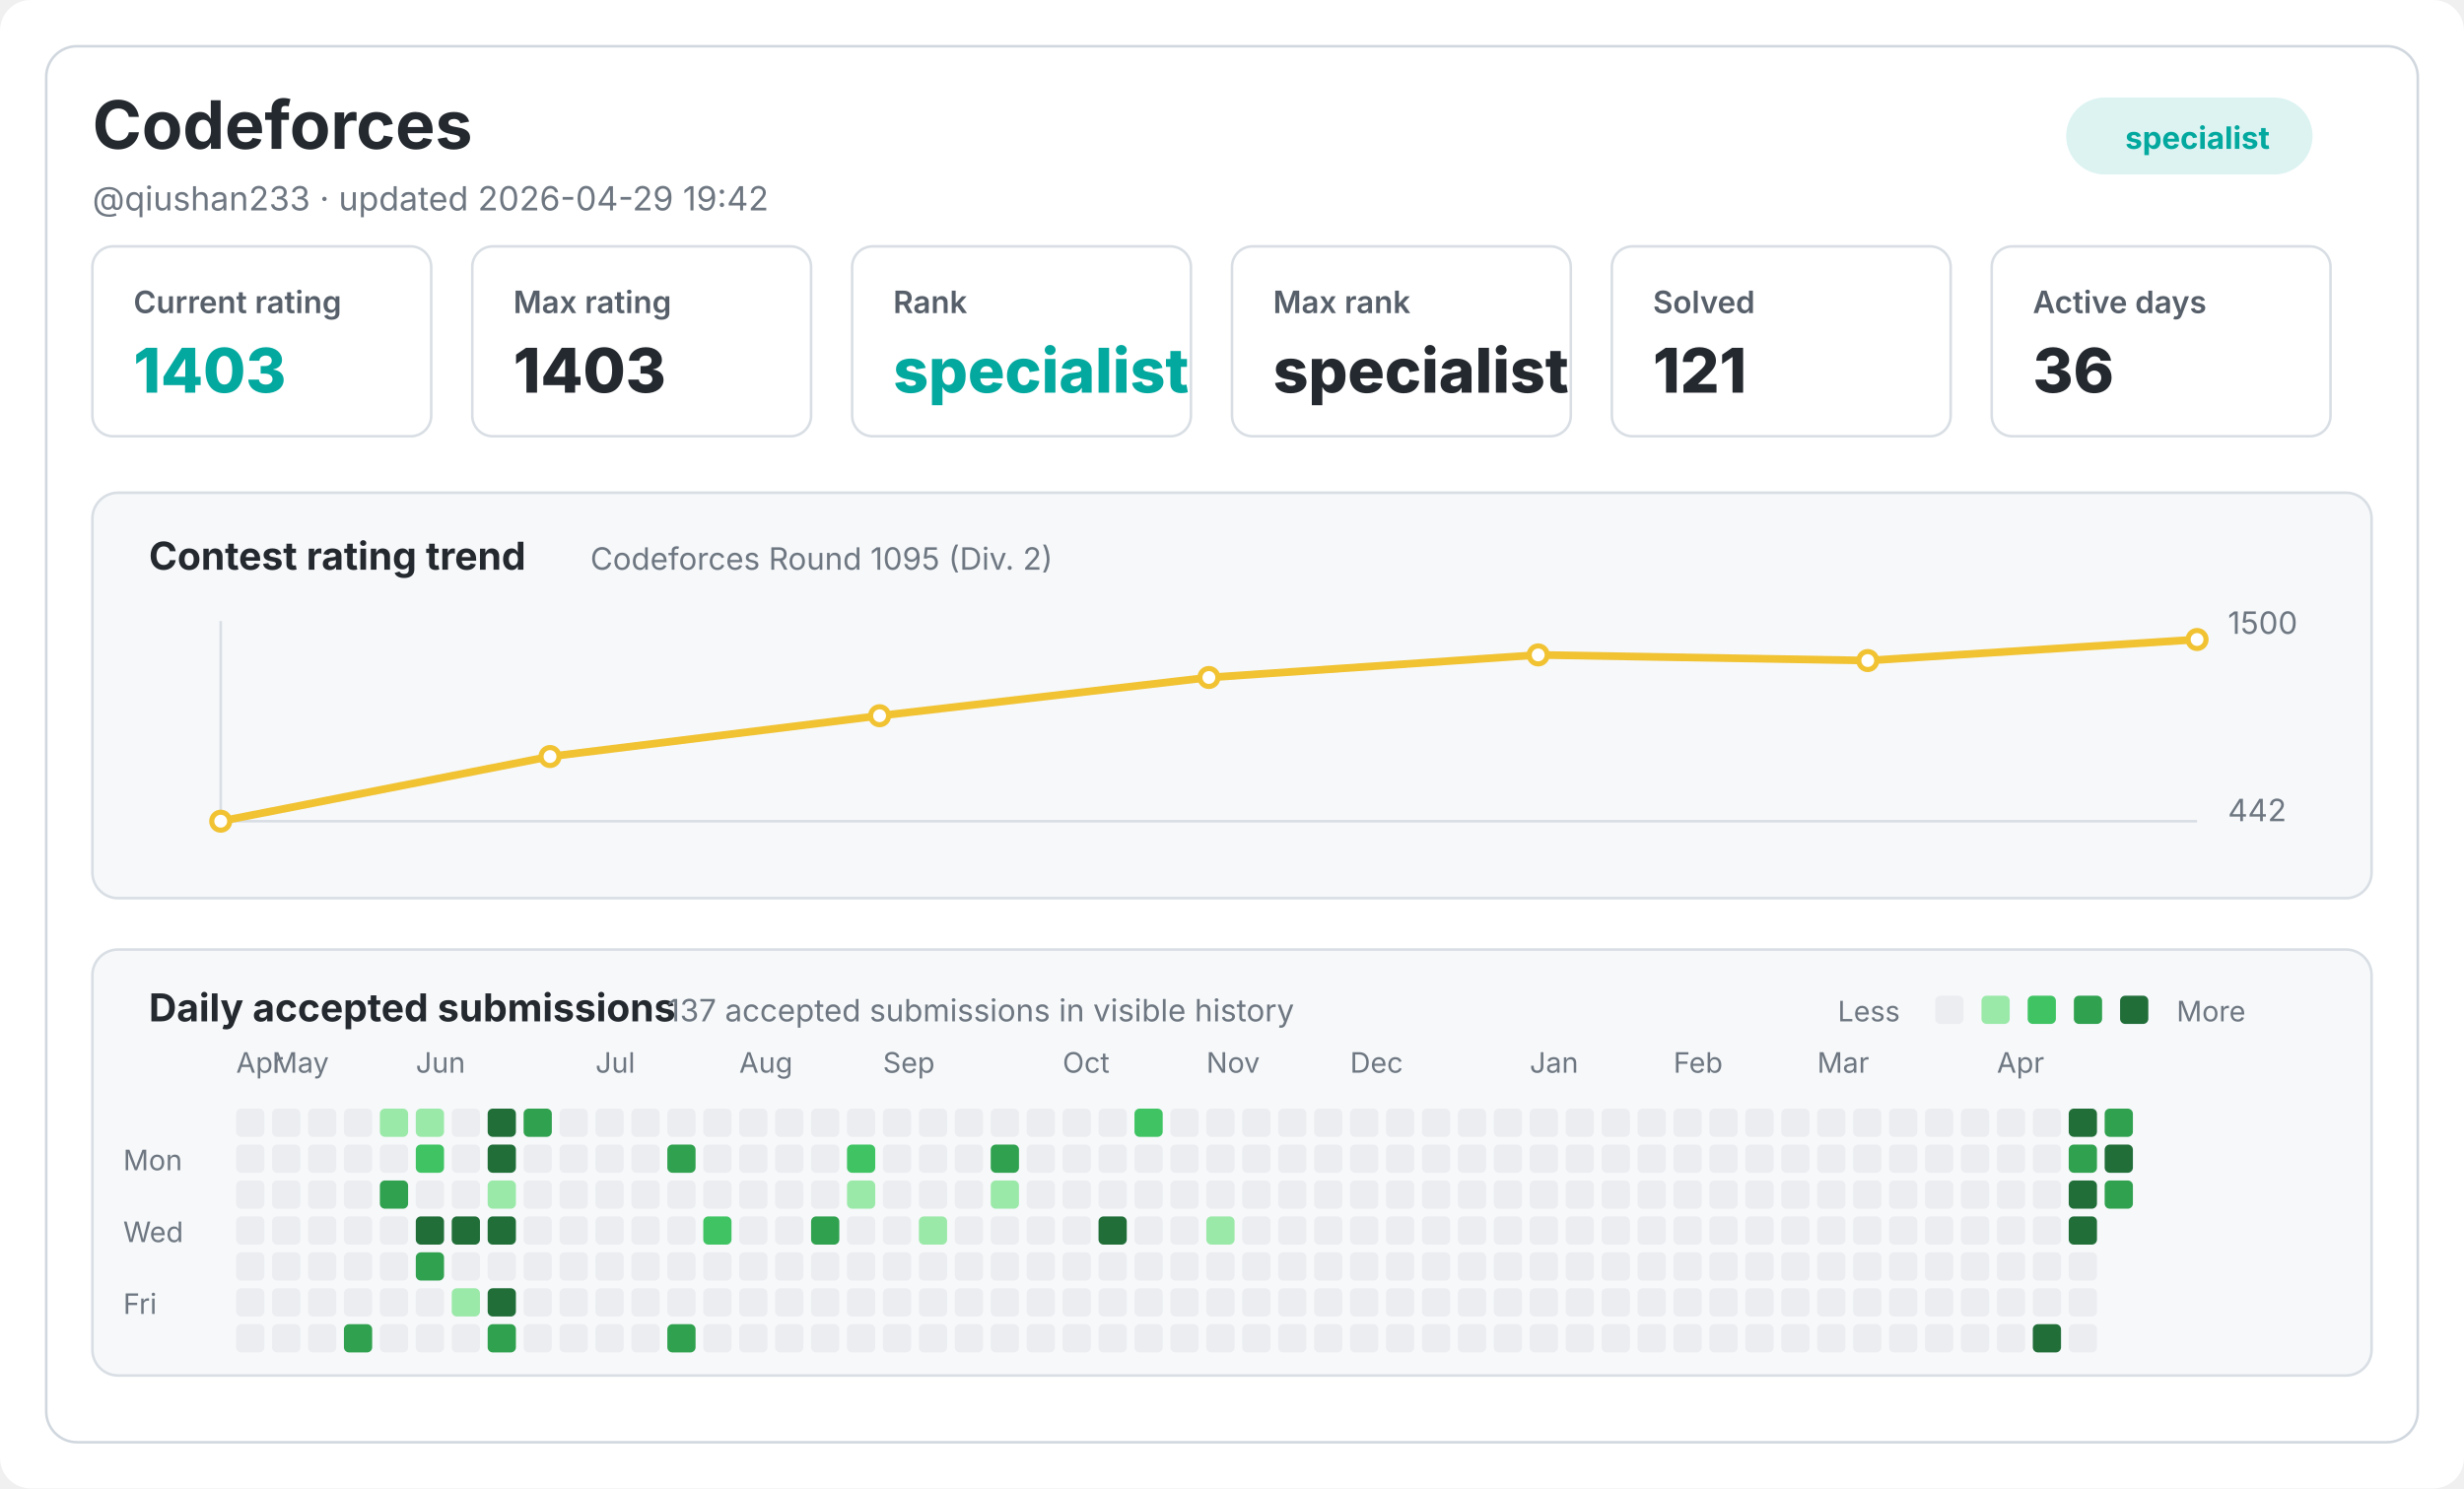
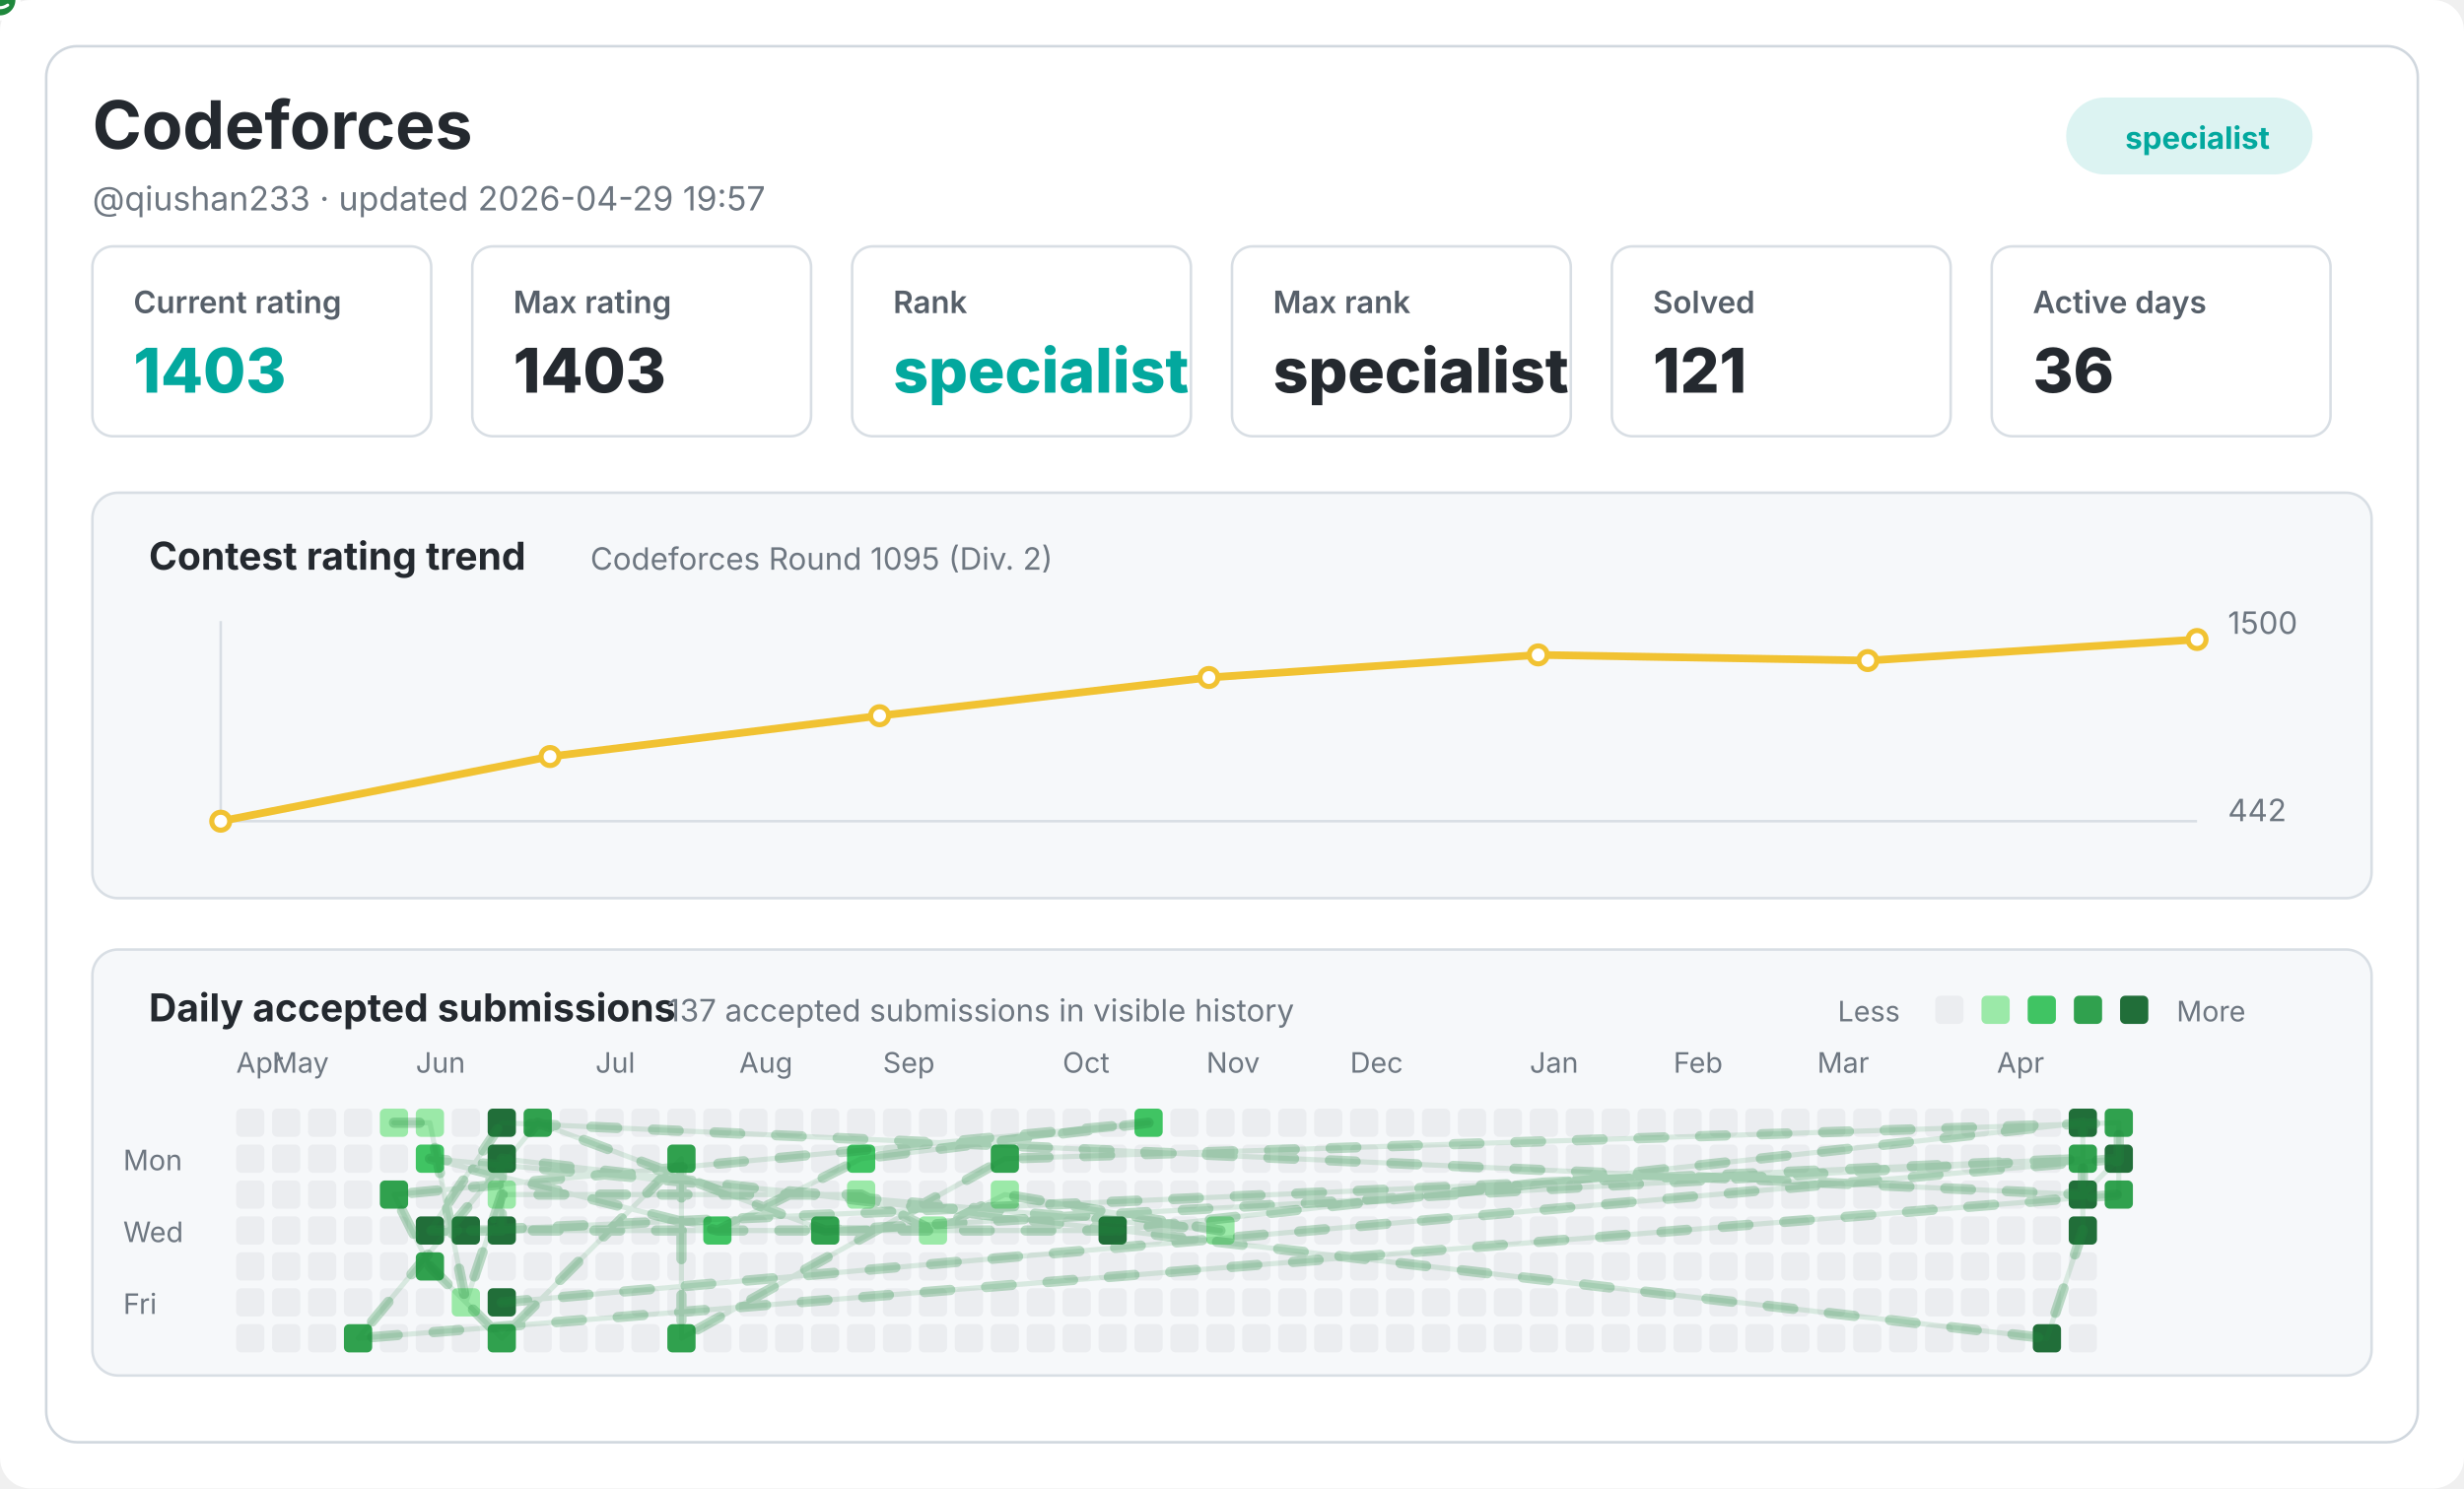
<svg xmlns="http://www.w3.org/2000/svg" width="960" height="580" viewBox="0 0 960 580" role="img" aria-label="Codeforces statistics for qiushan233">
  <style>
  .bg { fill: #ffffff; }
  .shell { fill: #ffffff; stroke: #d0d7de; }
  .soft { fill: #f6f8fa; stroke: #d8dee4; }
  .metric-card { fill: #ffffff; stroke: #d8dee4; }
  .title { font: 700 26px -apple-system,BlinkMacSystemFont,"Segoe UI",sans-serif; fill: #24292f; }
  .subtitle { font: 13px -apple-system,BlinkMacSystemFont,"Segoe UI",sans-serif; fill: #6e7781; }
  .section-title { font: 700 15px -apple-system,BlinkMacSystemFont,"Segoe UI",sans-serif; fill: #24292f; }
  .metric-label { font: 600 12px -apple-system,BlinkMacSystemFont,"Segoe UI",sans-serif; fill: #57606a; }
  .metric-value { font: 800 24px -apple-system,BlinkMacSystemFont,"Segoe UI",sans-serif; fill: #24292f; }
  .muted { font: 12px -apple-system,BlinkMacSystemFont,"Segoe UI",sans-serif; fill: #6e7781; }
  .small { font-size: 11px; }
  .rank { fill: #03a89e; }
  .grid { stroke: #d8dee4; stroke-width: 1; }
  .badge-bg { fill: #03a89e; opacity: 0.14; }
  .badge-text { font: 700 12px -apple-system,BlinkMacSystemFont,"Segoe UI",sans-serif; fill: #03a89e; }
+   .snake-route { fill: none; stroke: #1f883d; stroke-width: 2; stroke-linecap: round; stroke-linejoin: round; opacity: 0.14; }
+   .snake-track { fill: none; stroke: #1f883d; stroke-width: 4; stroke-linecap: round; stroke-linejoin: round; stroke-dasharray: 10 14; opacity: 0.28; }
+   .snake-face { fill: #1f883d; stroke: #ffffff; stroke-width: 2; }
+   .snake-eye { fill: #ffffff; }
+   .snake-smile { fill: none; stroke: #ffffff; stroke-width: 1.2; stroke-linecap: round; }
</style>
  <rect class="bg" width="960" height="580" rx="12" />
  <rect class="shell" x="18" y="18" width="924" height="544" rx="12" />
  <text x="36" y="58" class="title">Codeforces</text>
-   <text x="36" y="82" class="subtitle">@qiushan233 · updated 2026-04-29 19:42</text>
+   <text x="36" y="82" class="subtitle">@qiushan233 · updated 2026-04-29 19:57</text>
  <rect x="805" y="38" width="96" height="30" rx="15" class="badge-bg" />
  <text x="828" y="58" class="badge-text">specialist</text>
  <rect x="36" y="96" width="132" height="74" rx="8" class="metric-card" />
  <text x="52" y="122" class="metric-label">Current rating</text>
  <text x="52" y="153" class="metric-value rank">1403</text>
  <rect x="184" y="96" width="132" height="74" rx="8" class="metric-card" />
  <text x="200" y="122" class="metric-label">Max rating</text>
  <text x="200" y="153" class="metric-value">1403</text>
  <rect x="332" y="96" width="132" height="74" rx="8" class="metric-card" />
  <text x="348" y="122" class="metric-label">Rank</text>
  <text x="348" y="153" class="metric-value rank">specialist</text>
  <rect x="480" y="96" width="132" height="74" rx="8" class="metric-card" />
  <text x="496" y="122" class="metric-label">Max rank</text>
  <text x="496" y="153" class="metric-value">specialist</text>
  <rect x="628" y="96" width="132" height="74" rx="8" class="metric-card" />
  <text x="644" y="122" class="metric-label">Solved</text>
  <text x="644" y="153" class="metric-value">121</text>
  <rect x="776" y="96" width="132" height="74" rx="8" class="metric-card" />
  <text x="792" y="122" class="metric-label">Active days</text>
  <text x="792" y="153" class="metric-value">36</text>
  <rect class="soft" x="36" y="192" width="888" height="158" rx="10" />
  <text x="58" y="222" class="section-title">Contest rating trend</text>
  <text x="230" y="222" class="muted">Codeforces Round 1095 (Div. 2)</text>
  <line x1="86" y1="320" x2="856" y2="320" class="grid" />
  <line x1="86" y1="242" x2="86" y2="320" class="grid" />
  <text x="868" y="247" class="muted">1500</text>
  <text x="868" y="320" class="muted">442</text>
  <polyline points="86.0,320.0 214.3,294.8 342.7,278.9 471.0,264.0 599.3,255.2 727.7,257.4 856.0,249.2" fill="none" stroke="#f1c232" stroke-width="3" stroke-linecap="round" stroke-linejoin="round" />
  <circle cx="86.0" cy="320.0" r="3.5" fill="#fff" stroke="#f1c232" stroke-width="2" />
  <circle cx="214.3" cy="294.8" r="3.5" fill="#fff" stroke="#f1c232" stroke-width="2" />
  <circle cx="342.7" cy="278.9" r="3.5" fill="#fff" stroke="#f1c232" stroke-width="2" />
  <circle cx="471.0" cy="264.0" r="3.5" fill="#fff" stroke="#f1c232" stroke-width="2" />
  <circle cx="599.3" cy="255.2" r="3.5" fill="#fff" stroke="#f1c232" stroke-width="2" />
  <circle cx="727.7" cy="257.4" r="3.5" fill="#fff" stroke="#f1c232" stroke-width="2" />
  <circle cx="856.0" cy="249.2" r="3.5" fill="#fff" stroke="#f1c232" stroke-width="2" />
  <rect class="soft" x="36" y="370" width="888" height="166" rx="10" />
  <text x="58" y="398" class="section-title">Daily accepted submissions</text>
  <text x="260" y="398" class="muted">137 accepted submissions in visible history</text>
  <text x="92" y="418" class="muted small">Apr</text>
  <text x="106" y="418" class="muted small">May</text>
  <text x="162" y="418" class="muted small">Jun</text>
  <text x="232" y="418" class="muted small">Jul</text>
  <text x="288" y="418" class="muted small">Aug</text>
  <text x="344" y="418" class="muted small">Sep</text>
  <text x="414" y="418" class="muted small">Oct</text>
  <text x="470" y="418" class="muted small">Nov</text>
  <text x="526" y="418" class="muted small">Dec</text>
  <text x="596" y="418" class="muted small">Jan</text>
  <text x="652" y="418" class="muted small">Feb</text>
  <text x="708" y="418" class="muted small">Mar</text>
  <text x="778" y="418" class="muted small">Apr</text>
  <text x="48" y="456" class="muted small">Mon</text>
  <text x="48" y="484" class="muted small">Wed</text>
  <text x="48" y="512" class="muted small">Fri</text>
  <rect x="92" y="432" width="11" height="11" rx="2" fill="#ebedf0" />
  <rect x="92" y="446" width="11" height="11" rx="2" fill="#ebedf0" />
  <rect x="92" y="460" width="11" height="11" rx="2" fill="#ebedf0" />
  <rect x="92" y="474" width="11" height="11" rx="2" fill="#ebedf0" />
  <rect x="92" y="488" width="11" height="11" rx="2" fill="#ebedf0" />
  <rect x="92" y="502" width="11" height="11" rx="2" fill="#ebedf0" />
  <rect x="92" y="516" width="11" height="11" rx="2" fill="#ebedf0" />
  <rect x="106" y="432" width="11" height="11" rx="2" fill="#ebedf0" />
  <rect x="106" y="446" width="11" height="11" rx="2" fill="#ebedf0" />
  <rect x="106" y="460" width="11" height="11" rx="2" fill="#ebedf0" />
  <rect x="106" y="474" width="11" height="11" rx="2" fill="#ebedf0" />
  <rect x="106" y="488" width="11" height="11" rx="2" fill="#ebedf0" />
  <rect x="106" y="502" width="11" height="11" rx="2" fill="#ebedf0" />
  <rect x="106" y="516" width="11" height="11" rx="2" fill="#ebedf0" />
  <rect x="120" y="432" width="11" height="11" rx="2" fill="#ebedf0" />
  <rect x="120" y="446" width="11" height="11" rx="2" fill="#ebedf0" />
  <rect x="120" y="460" width="11" height="11" rx="2" fill="#ebedf0" />
  <rect x="120" y="474" width="11" height="11" rx="2" fill="#ebedf0" />
  <rect x="120" y="488" width="11" height="11" rx="2" fill="#ebedf0" />
  <rect x="120" y="502" width="11" height="11" rx="2" fill="#ebedf0" />
  <rect x="120" y="516" width="11" height="11" rx="2" fill="#ebedf0" />
  <rect x="134" y="432" width="11" height="11" rx="2" fill="#ebedf0" />
  <rect x="134" y="446" width="11" height="11" rx="2" fill="#ebedf0" />
  <rect x="134" y="460" width="11" height="11" rx="2" fill="#ebedf0" />
  <rect x="134" y="474" width="11" height="11" rx="2" fill="#ebedf0" />
  <rect x="134" y="488" width="11" height="11" rx="2" fill="#ebedf0" />
  <rect x="134" y="502" width="11" height="11" rx="2" fill="#ebedf0" />
  <rect x="134" y="516" width="11" height="11" rx="2" fill="#30a14e" />
  <rect x="148" y="432" width="11" height="11" rx="2" fill="#9be9a8" />
  <rect x="148" y="446" width="11" height="11" rx="2" fill="#ebedf0" />
  <rect x="148" y="460" width="11" height="11" rx="2" fill="#30a14e" />
  <rect x="148" y="474" width="11" height="11" rx="2" fill="#ebedf0" />
  <rect x="148" y="488" width="11" height="11" rx="2" fill="#ebedf0" />
  <rect x="148" y="502" width="11" height="11" rx="2" fill="#ebedf0" />
  <rect x="148" y="516" width="11" height="11" rx="2" fill="#ebedf0" />
  <rect x="162" y="432" width="11" height="11" rx="2" fill="#9be9a8" />
  <rect x="162" y="446" width="11" height="11" rx="2" fill="#40c463" />
  <rect x="162" y="460" width="11" height="11" rx="2" fill="#ebedf0" />
  <rect x="162" y="474" width="11" height="11" rx="2" fill="#216e39" />
  <rect x="162" y="488" width="11" height="11" rx="2" fill="#30a14e" />
  <rect x="162" y="502" width="11" height="11" rx="2" fill="#ebedf0" />
  <rect x="162" y="516" width="11" height="11" rx="2" fill="#ebedf0" />
  <rect x="176" y="432" width="11" height="11" rx="2" fill="#ebedf0" />
  <rect x="176" y="446" width="11" height="11" rx="2" fill="#ebedf0" />
  <rect x="176" y="460" width="11" height="11" rx="2" fill="#ebedf0" />
  <rect x="176" y="474" width="11" height="11" rx="2" fill="#216e39" />
  <rect x="176" y="488" width="11" height="11" rx="2" fill="#ebedf0" />
  <rect x="176" y="502" width="11" height="11" rx="2" fill="#9be9a8" />
  <rect x="176" y="516" width="11" height="11" rx="2" fill="#ebedf0" />
  <rect x="190" y="432" width="11" height="11" rx="2" fill="#216e39" />
  <rect x="190" y="446" width="11" height="11" rx="2" fill="#216e39" />
  <rect x="190" y="460" width="11" height="11" rx="2" fill="#9be9a8" />
  <rect x="190" y="474" width="11" height="11" rx="2" fill="#216e39" />
  <rect x="190" y="488" width="11" height="11" rx="2" fill="#ebedf0" />
  <rect x="190" y="502" width="11" height="11" rx="2" fill="#216e39" />
  <rect x="190" y="516" width="11" height="11" rx="2" fill="#30a14e" />
  <rect x="204" y="432" width="11" height="11" rx="2" fill="#30a14e" />
  <rect x="204" y="446" width="11" height="11" rx="2" fill="#ebedf0" />
  <rect x="204" y="460" width="11" height="11" rx="2" fill="#ebedf0" />
  <rect x="204" y="474" width="11" height="11" rx="2" fill="#ebedf0" />
  <rect x="204" y="488" width="11" height="11" rx="2" fill="#ebedf0" />
  <rect x="204" y="502" width="11" height="11" rx="2" fill="#ebedf0" />
  <rect x="204" y="516" width="11" height="11" rx="2" fill="#ebedf0" />
  <rect x="218" y="432" width="11" height="11" rx="2" fill="#ebedf0" />
  <rect x="218" y="446" width="11" height="11" rx="2" fill="#ebedf0" />
  <rect x="218" y="460" width="11" height="11" rx="2" fill="#ebedf0" />
  <rect x="218" y="474" width="11" height="11" rx="2" fill="#ebedf0" />
  <rect x="218" y="488" width="11" height="11" rx="2" fill="#ebedf0" />
  <rect x="218" y="502" width="11" height="11" rx="2" fill="#ebedf0" />
  <rect x="218" y="516" width="11" height="11" rx="2" fill="#ebedf0" />
  <rect x="232" y="432" width="11" height="11" rx="2" fill="#ebedf0" />
  <rect x="232" y="446" width="11" height="11" rx="2" fill="#ebedf0" />
  <rect x="232" y="460" width="11" height="11" rx="2" fill="#ebedf0" />
  <rect x="232" y="474" width="11" height="11" rx="2" fill="#ebedf0" />
  <rect x="232" y="488" width="11" height="11" rx="2" fill="#ebedf0" />
  <rect x="232" y="502" width="11" height="11" rx="2" fill="#ebedf0" />
  <rect x="232" y="516" width="11" height="11" rx="2" fill="#ebedf0" />
  <rect x="246" y="432" width="11" height="11" rx="2" fill="#ebedf0" />
  <rect x="246" y="446" width="11" height="11" rx="2" fill="#ebedf0" />
  <rect x="246" y="460" width="11" height="11" rx="2" fill="#ebedf0" />
  <rect x="246" y="474" width="11" height="11" rx="2" fill="#ebedf0" />
  <rect x="246" y="488" width="11" height="11" rx="2" fill="#ebedf0" />
  <rect x="246" y="502" width="11" height="11" rx="2" fill="#ebedf0" />
  <rect x="246" y="516" width="11" height="11" rx="2" fill="#ebedf0" />
  <rect x="260" y="432" width="11" height="11" rx="2" fill="#ebedf0" />
  <rect x="260" y="446" width="11" height="11" rx="2" fill="#30a14e" />
  <rect x="260" y="460" width="11" height="11" rx="2" fill="#ebedf0" />
  <rect x="260" y="474" width="11" height="11" rx="2" fill="#ebedf0" />
  <rect x="260" y="488" width="11" height="11" rx="2" fill="#ebedf0" />
  <rect x="260" y="502" width="11" height="11" rx="2" fill="#ebedf0" />
  <rect x="260" y="516" width="11" height="11" rx="2" fill="#30a14e" />
  <rect x="274" y="432" width="11" height="11" rx="2" fill="#ebedf0" />
  <rect x="274" y="446" width="11" height="11" rx="2" fill="#ebedf0" />
  <rect x="274" y="460" width="11" height="11" rx="2" fill="#ebedf0" />
  <rect x="274" y="474" width="11" height="11" rx="2" fill="#40c463" />
  <rect x="274" y="488" width="11" height="11" rx="2" fill="#ebedf0" />
  <rect x="274" y="502" width="11" height="11" rx="2" fill="#ebedf0" />
  <rect x="274" y="516" width="11" height="11" rx="2" fill="#ebedf0" />
  <rect x="288" y="432" width="11" height="11" rx="2" fill="#ebedf0" />
  <rect x="288" y="446" width="11" height="11" rx="2" fill="#ebedf0" />
  <rect x="288" y="460" width="11" height="11" rx="2" fill="#ebedf0" />
  <rect x="288" y="474" width="11" height="11" rx="2" fill="#ebedf0" />
  <rect x="288" y="488" width="11" height="11" rx="2" fill="#ebedf0" />
  <rect x="288" y="502" width="11" height="11" rx="2" fill="#ebedf0" />
  <rect x="288" y="516" width="11" height="11" rx="2" fill="#ebedf0" />
  <rect x="302" y="432" width="11" height="11" rx="2" fill="#ebedf0" />
  <rect x="302" y="446" width="11" height="11" rx="2" fill="#ebedf0" />
  <rect x="302" y="460" width="11" height="11" rx="2" fill="#ebedf0" />
  <rect x="302" y="474" width="11" height="11" rx="2" fill="#ebedf0" />
  <rect x="302" y="488" width="11" height="11" rx="2" fill="#ebedf0" />
  <rect x="302" y="502" width="11" height="11" rx="2" fill="#ebedf0" />
  <rect x="302" y="516" width="11" height="11" rx="2" fill="#ebedf0" />
  <rect x="316" y="432" width="11" height="11" rx="2" fill="#ebedf0" />
  <rect x="316" y="446" width="11" height="11" rx="2" fill="#ebedf0" />
  <rect x="316" y="460" width="11" height="11" rx="2" fill="#ebedf0" />
  <rect x="316" y="474" width="11" height="11" rx="2" fill="#30a14e" />
  <rect x="316" y="488" width="11" height="11" rx="2" fill="#ebedf0" />
  <rect x="316" y="502" width="11" height="11" rx="2" fill="#ebedf0" />
  <rect x="316" y="516" width="11" height="11" rx="2" fill="#ebedf0" />
  <rect x="330" y="432" width="11" height="11" rx="2" fill="#ebedf0" />
  <rect x="330" y="446" width="11" height="11" rx="2" fill="#40c463" />
  <rect x="330" y="460" width="11" height="11" rx="2" fill="#9be9a8" />
  <rect x="330" y="474" width="11" height="11" rx="2" fill="#ebedf0" />
  <rect x="330" y="488" width="11" height="11" rx="2" fill="#ebedf0" />
  <rect x="330" y="502" width="11" height="11" rx="2" fill="#ebedf0" />
  <rect x="330" y="516" width="11" height="11" rx="2" fill="#ebedf0" />
  <rect x="344" y="432" width="11" height="11" rx="2" fill="#ebedf0" />
  <rect x="344" y="446" width="11" height="11" rx="2" fill="#ebedf0" />
  <rect x="344" y="460" width="11" height="11" rx="2" fill="#ebedf0" />
  <rect x="344" y="474" width="11" height="11" rx="2" fill="#ebedf0" />
  <rect x="344" y="488" width="11" height="11" rx="2" fill="#ebedf0" />
  <rect x="344" y="502" width="11" height="11" rx="2" fill="#ebedf0" />
  <rect x="344" y="516" width="11" height="11" rx="2" fill="#ebedf0" />
  <rect x="358" y="432" width="11" height="11" rx="2" fill="#ebedf0" />
  <rect x="358" y="446" width="11" height="11" rx="2" fill="#ebedf0" />
  <rect x="358" y="460" width="11" height="11" rx="2" fill="#ebedf0" />
  <rect x="358" y="474" width="11" height="11" rx="2" fill="#9be9a8" />
  <rect x="358" y="488" width="11" height="11" rx="2" fill="#ebedf0" />
  <rect x="358" y="502" width="11" height="11" rx="2" fill="#ebedf0" />
  <rect x="358" y="516" width="11" height="11" rx="2" fill="#ebedf0" />
  <rect x="372" y="432" width="11" height="11" rx="2" fill="#ebedf0" />
  <rect x="372" y="446" width="11" height="11" rx="2" fill="#ebedf0" />
  <rect x="372" y="460" width="11" height="11" rx="2" fill="#ebedf0" />
  <rect x="372" y="474" width="11" height="11" rx="2" fill="#ebedf0" />
  <rect x="372" y="488" width="11" height="11" rx="2" fill="#ebedf0" />
  <rect x="372" y="502" width="11" height="11" rx="2" fill="#ebedf0" />
  <rect x="372" y="516" width="11" height="11" rx="2" fill="#ebedf0" />
  <rect x="386" y="432" width="11" height="11" rx="2" fill="#ebedf0" />
  <rect x="386" y="446" width="11" height="11" rx="2" fill="#30a14e" />
  <rect x="386" y="460" width="11" height="11" rx="2" fill="#9be9a8" />
  <rect x="386" y="474" width="11" height="11" rx="2" fill="#ebedf0" />
  <rect x="386" y="488" width="11" height="11" rx="2" fill="#ebedf0" />
  <rect x="386" y="502" width="11" height="11" rx="2" fill="#ebedf0" />
  <rect x="386" y="516" width="11" height="11" rx="2" fill="#ebedf0" />
  <rect x="400" y="432" width="11" height="11" rx="2" fill="#ebedf0" />
  <rect x="400" y="446" width="11" height="11" rx="2" fill="#ebedf0" />
  <rect x="400" y="460" width="11" height="11" rx="2" fill="#ebedf0" />
  <rect x="400" y="474" width="11" height="11" rx="2" fill="#ebedf0" />
  <rect x="400" y="488" width="11" height="11" rx="2" fill="#ebedf0" />
  <rect x="400" y="502" width="11" height="11" rx="2" fill="#ebedf0" />
  <rect x="400" y="516" width="11" height="11" rx="2" fill="#ebedf0" />
  <rect x="414" y="432" width="11" height="11" rx="2" fill="#ebedf0" />
  <rect x="414" y="446" width="11" height="11" rx="2" fill="#ebedf0" />
  <rect x="414" y="460" width="11" height="11" rx="2" fill="#ebedf0" />
  <rect x="414" y="474" width="11" height="11" rx="2" fill="#ebedf0" />
  <rect x="414" y="488" width="11" height="11" rx="2" fill="#ebedf0" />
  <rect x="414" y="502" width="11" height="11" rx="2" fill="#ebedf0" />
  <rect x="414" y="516" width="11" height="11" rx="2" fill="#ebedf0" />
  <rect x="428" y="432" width="11" height="11" rx="2" fill="#ebedf0" />
  <rect x="428" y="446" width="11" height="11" rx="2" fill="#ebedf0" />
  <rect x="428" y="460" width="11" height="11" rx="2" fill="#ebedf0" />
  <rect x="428" y="474" width="11" height="11" rx="2" fill="#216e39" />
  <rect x="428" y="488" width="11" height="11" rx="2" fill="#ebedf0" />
  <rect x="428" y="502" width="11" height="11" rx="2" fill="#ebedf0" />
  <rect x="428" y="516" width="11" height="11" rx="2" fill="#ebedf0" />
  <rect x="442" y="432" width="11" height="11" rx="2" fill="#40c463" />
  <rect x="442" y="446" width="11" height="11" rx="2" fill="#ebedf0" />
  <rect x="442" y="460" width="11" height="11" rx="2" fill="#ebedf0" />
  <rect x="442" y="474" width="11" height="11" rx="2" fill="#ebedf0" />
  <rect x="442" y="488" width="11" height="11" rx="2" fill="#ebedf0" />
  <rect x="442" y="502" width="11" height="11" rx="2" fill="#ebedf0" />
  <rect x="442" y="516" width="11" height="11" rx="2" fill="#ebedf0" />
  <rect x="456" y="432" width="11" height="11" rx="2" fill="#ebedf0" />
  <rect x="456" y="446" width="11" height="11" rx="2" fill="#ebedf0" />
  <rect x="456" y="460" width="11" height="11" rx="2" fill="#ebedf0" />
  <rect x="456" y="474" width="11" height="11" rx="2" fill="#ebedf0" />
  <rect x="456" y="488" width="11" height="11" rx="2" fill="#ebedf0" />
  <rect x="456" y="502" width="11" height="11" rx="2" fill="#ebedf0" />
  <rect x="456" y="516" width="11" height="11" rx="2" fill="#ebedf0" />
  <rect x="470" y="432" width="11" height="11" rx="2" fill="#ebedf0" />
  <rect x="470" y="446" width="11" height="11" rx="2" fill="#ebedf0" />
  <rect x="470" y="460" width="11" height="11" rx="2" fill="#ebedf0" />
  <rect x="470" y="474" width="11" height="11" rx="2" fill="#9be9a8" />
  <rect x="470" y="488" width="11" height="11" rx="2" fill="#ebedf0" />
  <rect x="470" y="502" width="11" height="11" rx="2" fill="#ebedf0" />
  <rect x="470" y="516" width="11" height="11" rx="2" fill="#ebedf0" />
  <rect x="484" y="432" width="11" height="11" rx="2" fill="#ebedf0" />
  <rect x="484" y="446" width="11" height="11" rx="2" fill="#ebedf0" />
  <rect x="484" y="460" width="11" height="11" rx="2" fill="#ebedf0" />
  <rect x="484" y="474" width="11" height="11" rx="2" fill="#ebedf0" />
  <rect x="484" y="488" width="11" height="11" rx="2" fill="#ebedf0" />
  <rect x="484" y="502" width="11" height="11" rx="2" fill="#ebedf0" />
  <rect x="484" y="516" width="11" height="11" rx="2" fill="#ebedf0" />
  <rect x="498" y="432" width="11" height="11" rx="2" fill="#ebedf0" />
  <rect x="498" y="446" width="11" height="11" rx="2" fill="#ebedf0" />
  <rect x="498" y="460" width="11" height="11" rx="2" fill="#ebedf0" />
  <rect x="498" y="474" width="11" height="11" rx="2" fill="#ebedf0" />
  <rect x="498" y="488" width="11" height="11" rx="2" fill="#ebedf0" />
  <rect x="498" y="502" width="11" height="11" rx="2" fill="#ebedf0" />
  <rect x="498" y="516" width="11" height="11" rx="2" fill="#ebedf0" />
  <rect x="512" y="432" width="11" height="11" rx="2" fill="#ebedf0" />
  <rect x="512" y="446" width="11" height="11" rx="2" fill="#ebedf0" />
  <rect x="512" y="460" width="11" height="11" rx="2" fill="#ebedf0" />
  <rect x="512" y="474" width="11" height="11" rx="2" fill="#ebedf0" />
  <rect x="512" y="488" width="11" height="11" rx="2" fill="#ebedf0" />
  <rect x="512" y="502" width="11" height="11" rx="2" fill="#ebedf0" />
  <rect x="512" y="516" width="11" height="11" rx="2" fill="#ebedf0" />
  <rect x="526" y="432" width="11" height="11" rx="2" fill="#ebedf0" />
  <rect x="526" y="446" width="11" height="11" rx="2" fill="#ebedf0" />
  <rect x="526" y="460" width="11" height="11" rx="2" fill="#ebedf0" />
  <rect x="526" y="474" width="11" height="11" rx="2" fill="#ebedf0" />
  <rect x="526" y="488" width="11" height="11" rx="2" fill="#ebedf0" />
  <rect x="526" y="502" width="11" height="11" rx="2" fill="#ebedf0" />
  <rect x="526" y="516" width="11" height="11" rx="2" fill="#ebedf0" />
  <rect x="540" y="432" width="11" height="11" rx="2" fill="#ebedf0" />
  <rect x="540" y="446" width="11" height="11" rx="2" fill="#ebedf0" />
  <rect x="540" y="460" width="11" height="11" rx="2" fill="#ebedf0" />
  <rect x="540" y="474" width="11" height="11" rx="2" fill="#ebedf0" />
  <rect x="540" y="488" width="11" height="11" rx="2" fill="#ebedf0" />
  <rect x="540" y="502" width="11" height="11" rx="2" fill="#ebedf0" />
  <rect x="540" y="516" width="11" height="11" rx="2" fill="#ebedf0" />
  <rect x="554" y="432" width="11" height="11" rx="2" fill="#ebedf0" />
  <rect x="554" y="446" width="11" height="11" rx="2" fill="#ebedf0" />
  <rect x="554" y="460" width="11" height="11" rx="2" fill="#ebedf0" />
  <rect x="554" y="474" width="11" height="11" rx="2" fill="#ebedf0" />
  <rect x="554" y="488" width="11" height="11" rx="2" fill="#ebedf0" />
  <rect x="554" y="502" width="11" height="11" rx="2" fill="#ebedf0" />
  <rect x="554" y="516" width="11" height="11" rx="2" fill="#ebedf0" />
  <rect x="568" y="432" width="11" height="11" rx="2" fill="#ebedf0" />
  <rect x="568" y="446" width="11" height="11" rx="2" fill="#ebedf0" />
  <rect x="568" y="460" width="11" height="11" rx="2" fill="#ebedf0" />
  <rect x="568" y="474" width="11" height="11" rx="2" fill="#ebedf0" />
  <rect x="568" y="488" width="11" height="11" rx="2" fill="#ebedf0" />
  <rect x="568" y="502" width="11" height="11" rx="2" fill="#ebedf0" />
  <rect x="568" y="516" width="11" height="11" rx="2" fill="#ebedf0" />
  <rect x="582" y="432" width="11" height="11" rx="2" fill="#ebedf0" />
  <rect x="582" y="446" width="11" height="11" rx="2" fill="#ebedf0" />
  <rect x="582" y="460" width="11" height="11" rx="2" fill="#ebedf0" />
  <rect x="582" y="474" width="11" height="11" rx="2" fill="#ebedf0" />
  <rect x="582" y="488" width="11" height="11" rx="2" fill="#ebedf0" />
  <rect x="582" y="502" width="11" height="11" rx="2" fill="#ebedf0" />
  <rect x="582" y="516" width="11" height="11" rx="2" fill="#ebedf0" />
  <rect x="596" y="432" width="11" height="11" rx="2" fill="#ebedf0" />
  <rect x="596" y="446" width="11" height="11" rx="2" fill="#ebedf0" />
  <rect x="596" y="460" width="11" height="11" rx="2" fill="#ebedf0" />
  <rect x="596" y="474" width="11" height="11" rx="2" fill="#ebedf0" />
  <rect x="596" y="488" width="11" height="11" rx="2" fill="#ebedf0" />
  <rect x="596" y="502" width="11" height="11" rx="2" fill="#ebedf0" />
  <rect x="596" y="516" width="11" height="11" rx="2" fill="#ebedf0" />
  <rect x="610" y="432" width="11" height="11" rx="2" fill="#ebedf0" />
  <rect x="610" y="446" width="11" height="11" rx="2" fill="#ebedf0" />
  <rect x="610" y="460" width="11" height="11" rx="2" fill="#ebedf0" />
  <rect x="610" y="474" width="11" height="11" rx="2" fill="#ebedf0" />
  <rect x="610" y="488" width="11" height="11" rx="2" fill="#ebedf0" />
  <rect x="610" y="502" width="11" height="11" rx="2" fill="#ebedf0" />
  <rect x="610" y="516" width="11" height="11" rx="2" fill="#ebedf0" />
  <rect x="624" y="432" width="11" height="11" rx="2" fill="#ebedf0" />
  <rect x="624" y="446" width="11" height="11" rx="2" fill="#ebedf0" />
  <rect x="624" y="460" width="11" height="11" rx="2" fill="#ebedf0" />
  <rect x="624" y="474" width="11" height="11" rx="2" fill="#ebedf0" />
  <rect x="624" y="488" width="11" height="11" rx="2" fill="#ebedf0" />
  <rect x="624" y="502" width="11" height="11" rx="2" fill="#ebedf0" />
  <rect x="624" y="516" width="11" height="11" rx="2" fill="#ebedf0" />
  <rect x="638" y="432" width="11" height="11" rx="2" fill="#ebedf0" />
  <rect x="638" y="446" width="11" height="11" rx="2" fill="#ebedf0" />
  <rect x="638" y="460" width="11" height="11" rx="2" fill="#ebedf0" />
  <rect x="638" y="474" width="11" height="11" rx="2" fill="#ebedf0" />
  <rect x="638" y="488" width="11" height="11" rx="2" fill="#ebedf0" />
  <rect x="638" y="502" width="11" height="11" rx="2" fill="#ebedf0" />
  <rect x="638" y="516" width="11" height="11" rx="2" fill="#ebedf0" />
  <rect x="652" y="432" width="11" height="11" rx="2" fill="#ebedf0" />
  <rect x="652" y="446" width="11" height="11" rx="2" fill="#ebedf0" />
  <rect x="652" y="460" width="11" height="11" rx="2" fill="#ebedf0" />
  <rect x="652" y="474" width="11" height="11" rx="2" fill="#ebedf0" />
  <rect x="652" y="488" width="11" height="11" rx="2" fill="#ebedf0" />
  <rect x="652" y="502" width="11" height="11" rx="2" fill="#ebedf0" />
  <rect x="652" y="516" width="11" height="11" rx="2" fill="#ebedf0" />
  <rect x="666" y="432" width="11" height="11" rx="2" fill="#ebedf0" />
  <rect x="666" y="446" width="11" height="11" rx="2" fill="#ebedf0" />
  <rect x="666" y="460" width="11" height="11" rx="2" fill="#ebedf0" />
  <rect x="666" y="474" width="11" height="11" rx="2" fill="#ebedf0" />
  <rect x="666" y="488" width="11" height="11" rx="2" fill="#ebedf0" />
  <rect x="666" y="502" width="11" height="11" rx="2" fill="#ebedf0" />
  <rect x="666" y="516" width="11" height="11" rx="2" fill="#ebedf0" />
  <rect x="680" y="432" width="11" height="11" rx="2" fill="#ebedf0" />
  <rect x="680" y="446" width="11" height="11" rx="2" fill="#ebedf0" />
  <rect x="680" y="460" width="11" height="11" rx="2" fill="#ebedf0" />
  <rect x="680" y="474" width="11" height="11" rx="2" fill="#ebedf0" />
  <rect x="680" y="488" width="11" height="11" rx="2" fill="#ebedf0" />
  <rect x="680" y="502" width="11" height="11" rx="2" fill="#ebedf0" />
  <rect x="680" y="516" width="11" height="11" rx="2" fill="#ebedf0" />
  <rect x="694" y="432" width="11" height="11" rx="2" fill="#ebedf0" />
  <rect x="694" y="446" width="11" height="11" rx="2" fill="#ebedf0" />
  <rect x="694" y="460" width="11" height="11" rx="2" fill="#ebedf0" />
  <rect x="694" y="474" width="11" height="11" rx="2" fill="#ebedf0" />
  <rect x="694" y="488" width="11" height="11" rx="2" fill="#ebedf0" />
  <rect x="694" y="502" width="11" height="11" rx="2" fill="#ebedf0" />
  <rect x="694" y="516" width="11" height="11" rx="2" fill="#ebedf0" />
  <rect x="708" y="432" width="11" height="11" rx="2" fill="#ebedf0" />
  <rect x="708" y="446" width="11" height="11" rx="2" fill="#ebedf0" />
  <rect x="708" y="460" width="11" height="11" rx="2" fill="#ebedf0" />
  <rect x="708" y="474" width="11" height="11" rx="2" fill="#ebedf0" />
  <rect x="708" y="488" width="11" height="11" rx="2" fill="#ebedf0" />
  <rect x="708" y="502" width="11" height="11" rx="2" fill="#ebedf0" />
  <rect x="708" y="516" width="11" height="11" rx="2" fill="#ebedf0" />
  <rect x="722" y="432" width="11" height="11" rx="2" fill="#ebedf0" />
  <rect x="722" y="446" width="11" height="11" rx="2" fill="#ebedf0" />
  <rect x="722" y="460" width="11" height="11" rx="2" fill="#ebedf0" />
  <rect x="722" y="474" width="11" height="11" rx="2" fill="#ebedf0" />
  <rect x="722" y="488" width="11" height="11" rx="2" fill="#ebedf0" />
  <rect x="722" y="502" width="11" height="11" rx="2" fill="#ebedf0" />
  <rect x="722" y="516" width="11" height="11" rx="2" fill="#ebedf0" />
  <rect x="736" y="432" width="11" height="11" rx="2" fill="#ebedf0" />
  <rect x="736" y="446" width="11" height="11" rx="2" fill="#ebedf0" />
  <rect x="736" y="460" width="11" height="11" rx="2" fill="#ebedf0" />
  <rect x="736" y="474" width="11" height="11" rx="2" fill="#ebedf0" />
  <rect x="736" y="488" width="11" height="11" rx="2" fill="#ebedf0" />
  <rect x="736" y="502" width="11" height="11" rx="2" fill="#ebedf0" />
  <rect x="736" y="516" width="11" height="11" rx="2" fill="#ebedf0" />
  <rect x="750" y="432" width="11" height="11" rx="2" fill="#ebedf0" />
  <rect x="750" y="446" width="11" height="11" rx="2" fill="#ebedf0" />
  <rect x="750" y="460" width="11" height="11" rx="2" fill="#ebedf0" />
  <rect x="750" y="474" width="11" height="11" rx="2" fill="#ebedf0" />
  <rect x="750" y="488" width="11" height="11" rx="2" fill="#ebedf0" />
  <rect x="750" y="502" width="11" height="11" rx="2" fill="#ebedf0" />
  <rect x="750" y="516" width="11" height="11" rx="2" fill="#ebedf0" />
  <rect x="764" y="432" width="11" height="11" rx="2" fill="#ebedf0" />
  <rect x="764" y="446" width="11" height="11" rx="2" fill="#ebedf0" />
  <rect x="764" y="460" width="11" height="11" rx="2" fill="#ebedf0" />
  <rect x="764" y="474" width="11" height="11" rx="2" fill="#ebedf0" />
  <rect x="764" y="488" width="11" height="11" rx="2" fill="#ebedf0" />
  <rect x="764" y="502" width="11" height="11" rx="2" fill="#ebedf0" />
  <rect x="764" y="516" width="11" height="11" rx="2" fill="#ebedf0" />
  <rect x="778" y="432" width="11" height="11" rx="2" fill="#ebedf0" />
  <rect x="778" y="446" width="11" height="11" rx="2" fill="#ebedf0" />
  <rect x="778" y="460" width="11" height="11" rx="2" fill="#ebedf0" />
  <rect x="778" y="474" width="11" height="11" rx="2" fill="#ebedf0" />
  <rect x="778" y="488" width="11" height="11" rx="2" fill="#ebedf0" />
  <rect x="778" y="502" width="11" height="11" rx="2" fill="#ebedf0" />
  <rect x="778" y="516" width="11" height="11" rx="2" fill="#ebedf0" />
  <rect x="792" y="432" width="11" height="11" rx="2" fill="#ebedf0" />
  <rect x="792" y="446" width="11" height="11" rx="2" fill="#ebedf0" />
  <rect x="792" y="460" width="11" height="11" rx="2" fill="#ebedf0" />
  <rect x="792" y="474" width="11" height="11" rx="2" fill="#ebedf0" />
  <rect x="792" y="488" width="11" height="11" rx="2" fill="#ebedf0" />
  <rect x="792" y="502" width="11" height="11" rx="2" fill="#ebedf0" />
  <rect x="792" y="516" width="11" height="11" rx="2" fill="#216e39" />
  <rect x="806" y="432" width="11" height="11" rx="2" fill="#216e39" />
  <rect x="806" y="446" width="11" height="11" rx="2" fill="#30a14e" />
  <rect x="806" y="460" width="11" height="11" rx="2" fill="#216e39" />
  <rect x="806" y="474" width="11" height="11" rx="2" fill="#216e39" />
  <rect x="806" y="488" width="11" height="11" rx="2" fill="#ebedf0" />
  <rect x="806" y="502" width="11" height="11" rx="2" fill="#ebedf0" />
  <rect x="806" y="516" width="11" height="11" rx="2" fill="#ebedf0" />
  <rect x="820" y="432" width="11" height="11" rx="2" fill="#30a14e" />
  <rect x="820" y="446" width="11" height="11" rx="2" fill="#216e39" />
  <rect x="820" y="460" width="11" height="11" rx="2" fill="#30a14e" />
+   <path d="M 153.5 437.5 L 167.5 437.5 L 181.5 507.5 L 195.5 465.5 L 335.5 465.5 L 363.5 479.5 L 391.5 465.5 L 475.5 479.5 L 167.5 451.5 L 279.5 479.5 L 335.5 451.5 L 447.5 437.5 L 153.5 465.5 L 167.5 493.5 L 195.5 521.5 L 265.5 451.5 L 265.5 521.5 L 391.5 451.5 L 825.5 437.5 L 825.5 465.5 L 139.5 521.5 L 209.5 437.5 L 321.5 479.5 L 811.5 451.5 L 181.5 479.5 L 433.5 479.5 L 811.5 437.5 L 811.5 479.5 L 797.5 521.5 L 195.5 451.5 L 195.5 479.5 L 167.5 479.5 L 195.5 437.5 L 811.5 465.5 L 825.5 451.5 L 195.5 507.5" class="snake-route" />
+   <path d="M 153.5 437.5 L 167.5 437.5 L 181.5 507.5 L 195.5 465.5 L 335.5 465.5 L 363.5 479.5 L 391.5 465.5 L 475.5 479.5 L 167.5 451.5 L 279.5 479.5 L 335.5 451.5 L 447.5 437.5 L 153.5 465.5 L 167.5 493.5 L 195.5 521.5 L 265.5 451.5 L 265.5 521.5 L 391.5 451.5 L 825.5 437.5 L 825.5 465.5 L 139.5 521.5 L 209.5 437.5 L 321.5 479.5 L 811.5 451.5 L 181.5 479.5 L 433.5 479.5 L 811.5 437.5 L 811.5 479.5 L 797.5 521.5 L 195.5 451.5 L 195.5 479.5 L 167.5 479.5 L 195.5 437.5 L 811.5 465.5 L 825.5 451.5 L 195.5 507.5" class="snake-track">
+     <animate attributeName="stroke-dashoffset" from="120" to="0" dur="19.8s" repeatCount="indefinite" />
+   </path>
+   <g class="snake-head">
+     <animateMotion dur="19.8s" repeatCount="indefinite" rotate="auto" path="M 153.5 437.5 L 167.5 437.5 L 181.5 507.5 L 195.5 465.5 L 335.5 465.5 L 363.5 479.5 L 391.5 465.5 L 475.5 479.5 L 167.5 451.5 L 279.5 479.5 L 335.5 451.5 L 447.5 437.5 L 153.5 465.5 L 167.5 493.5 L 195.5 521.5 L 265.5 451.5 L 265.5 521.5 L 391.5 451.5 L 825.5 437.5 L 825.5 465.5 L 139.5 521.5 L 209.5 437.5 L 321.5 479.5 L 811.5 451.5 L 181.5 479.5 L 433.5 479.5 L 811.5 437.5 L 811.5 479.5 L 797.5 521.5 L 195.5 451.5 L 195.5 479.5 L 167.5 479.5 L 195.5 437.5 L 811.5 465.5 L 825.5 451.5 L 195.5 507.5" />
+     <circle cx="0" cy="0" r="7" class="snake-face" />
+     <circle cx="-2.4" cy="-2.2" r="1.2" class="snake-eye" />
+     <circle cx="2.4" cy="-2.2" r="1.2" class="snake-eye" />
+     <path d="M -3 2 Q 0 4 3 2" class="snake-smile" />
+   </g>
  <text x="716" y="398" class="muted small">Less</text>
  <rect x="754" y="388" width="11" height="11" rx="2" fill="#ebedf0" />
  <rect x="772" y="388" width="11" height="11" rx="2" fill="#9be9a8" />
  <rect x="790" y="388" width="11" height="11" rx="2" fill="#40c463" />
  <rect x="808" y="388" width="11" height="11" rx="2" fill="#30a14e" />
  <rect x="826" y="388" width="11" height="11" rx="2" fill="#216e39" />
  <text x="848" y="398" class="muted small">More</text>
</svg>
